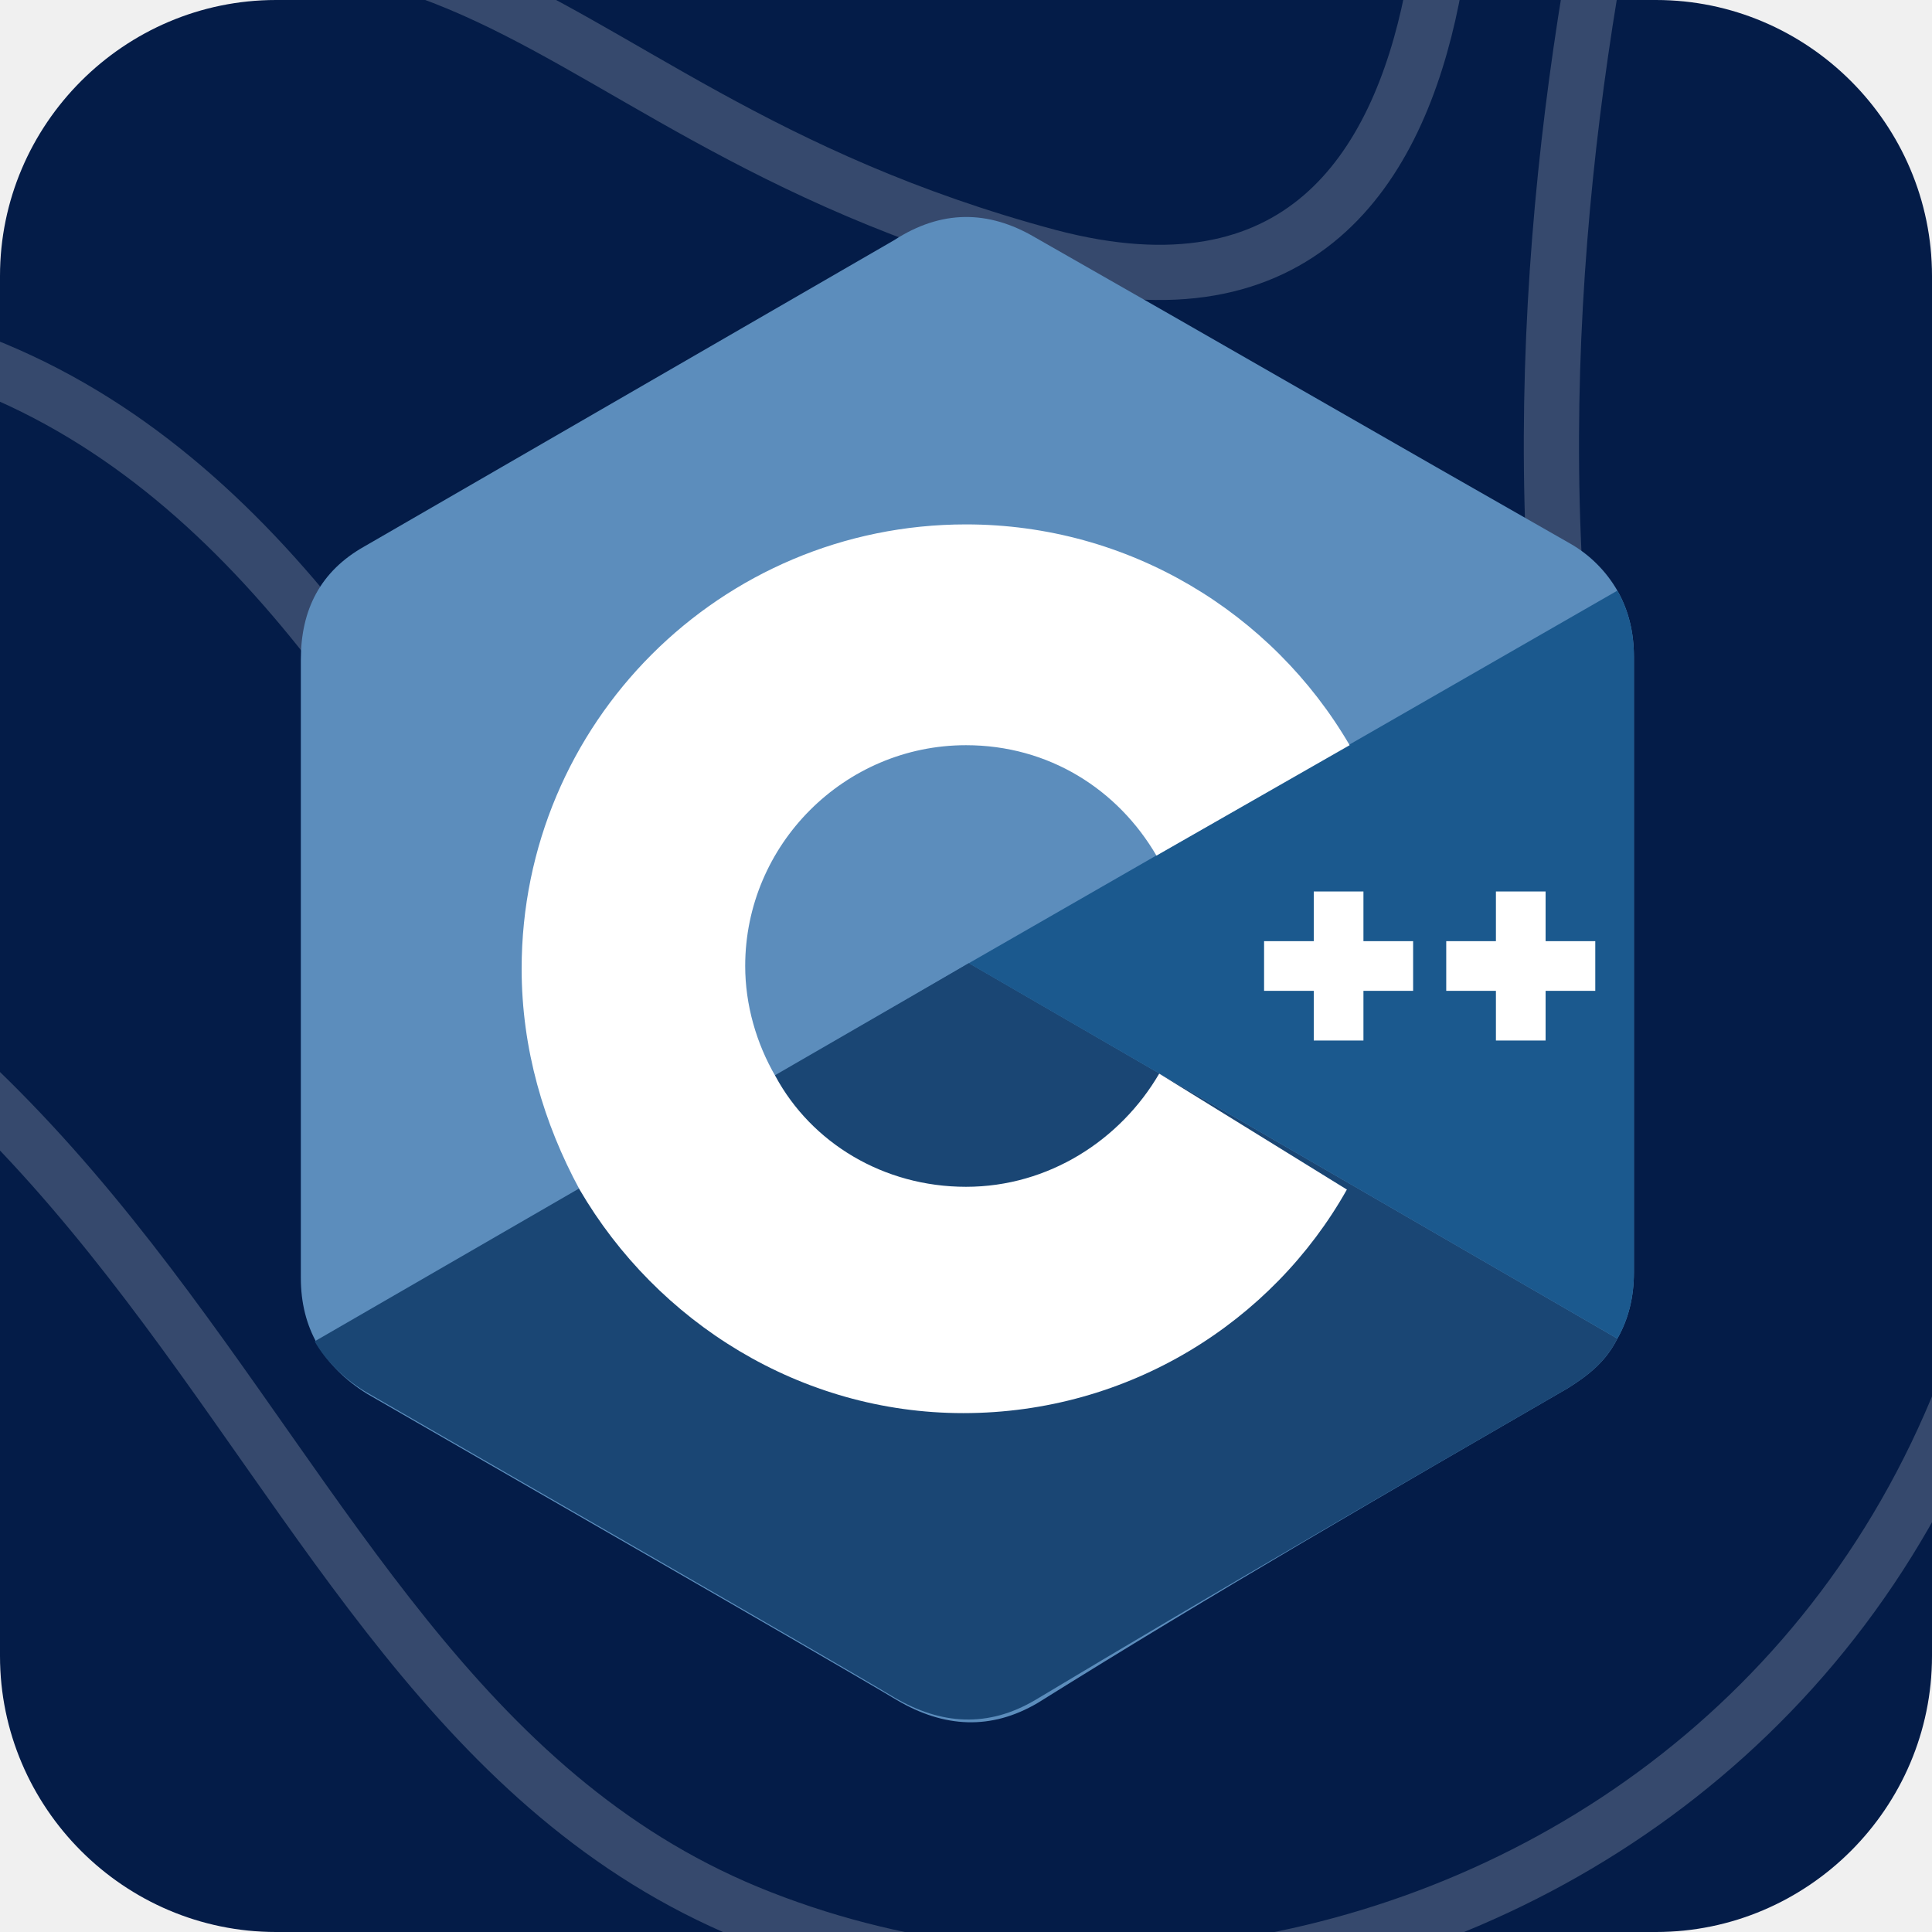
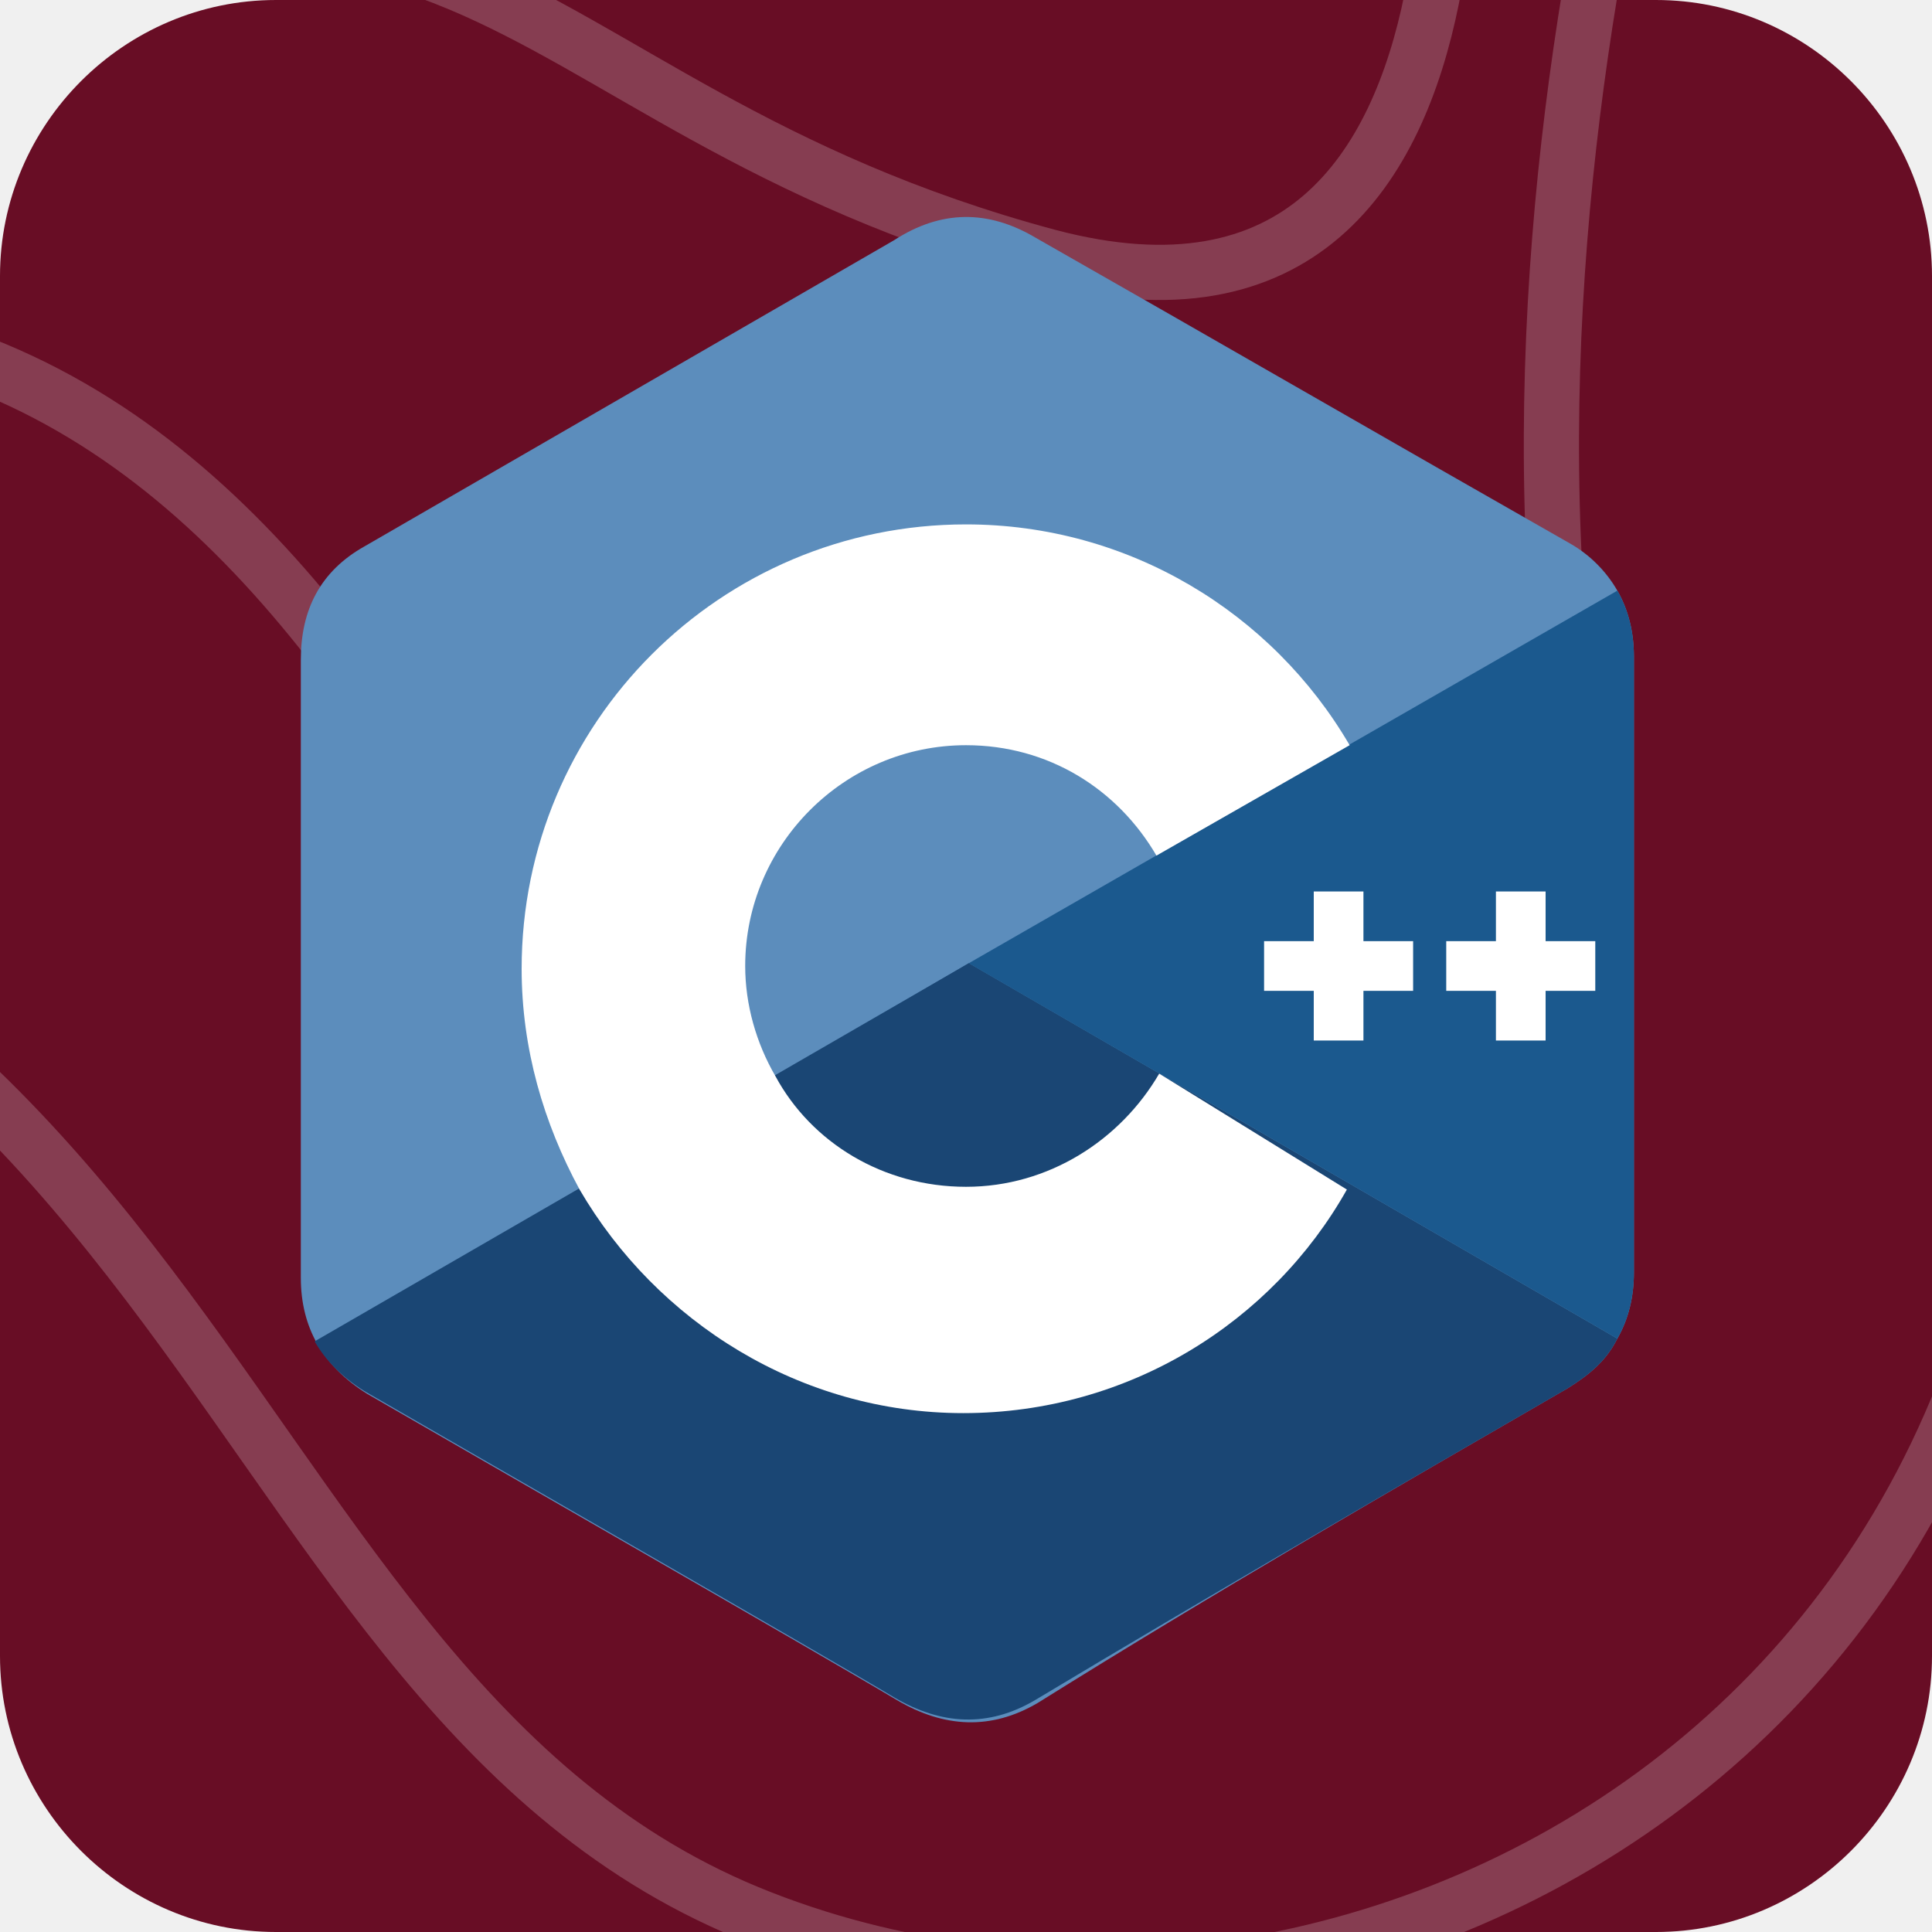
<svg xmlns="http://www.w3.org/2000/svg" xmlns:xlink="http://www.w3.org/1999/xlink" version="1.1" id="Layer_1" x="0px" y="0px" viewBox="0 0 70 70" style="enable-background:new 0 0 70 70;" xml:space="preserve">
  <style type="text/css">
- 	.st0{clip-path:url(#SVGID_00000082332440178781651080000000178341667904547769_);fill:#041C48;}
+ 	.st0{clip-path:url(#SVGID_00000082332440178781651080000000178341667904547769_);fill:#680d25;}
	
		.st1{clip-path:url(#SVGID_00000082332440178781651080000000178341667904547769_);fill:none;stroke:#FFFFFF;stroke-width:2;stroke-miterlimit:10;stroke-opacity:0.2;}
	.st2{display:none;clip-path:url(#SVGID_00000082332440178781651080000000178341667904547769_);}
	.st3{display:inline;fill:#E44D26;}
	.st4{display:inline;fill:#F16529;}
	.st5{display:inline;fill:#EBEBEB;}
	.st6{display:inline;fill:#FFFFFF;}
	.st7{fill:#5C8DBC;}
	.st8{fill:#1A4674;}
	.st9{fill:#1B598E;}
	.st10{fill:#FFFFFF;}
</style>
  <g>
    <defs>
      <path id="SVGID_1_" d="M10,0h50c5.5,0,10,4.5,10,10v50c0,5.5-4.5,10-10,10H10C4.5,70,0,65.5,0,60V10C0,4.5,4.5,0,10,0z" />
    </defs>
    <clipPath id="SVGID_00000072279827947323944840000003929168165495917227_">
      <use xlink:href="#SVGID_1_" style="overflow:visible;" />
    </clipPath>
-     <path style="clip-path:url(#SVGID_00000072279827947323944840000003929168165495917227_);fill:#041C48;" d="M10,0h50   c5.5,0,10,4.5,10,10v50c0,5.5-4.5,10-10,10H10C4.5,70,0,65.5,0,60V10C0,4.5,4.5,0,10,0z" />
+     <path style="clip-path:url(#SVGID_00000072279827947323944840000003929168165495917227_);fill:#680d25;" d="M10,0h50   c5.5,0,10,4.5,10,10v50c0,5.5-4.5,10-10,10H10C4.5,70,0,65.5,0,60V10C0,4.5,4.5,0,10,0z" />
    <path style="clip-path:url(#SVGID_00000072279827947323944840000003929168165495917227_);fill:none;stroke:#FFFFFF;stroke-width:2;stroke-miterlimit:10;stroke-opacity:0.2;" d="   M94.9-15.5c0,0-26.4,12.6-21.7,43.6C78.4,63,48,77.9,27.1,69.3C6.3,60.7,7.8,28.7-31.8,27.7c-40.4-1-48.9-41.2-48.9-41.2" />
    <path style="clip-path:url(#SVGID_00000072279827947323944840000003929168165495917227_);fill:none;stroke:#FFFFFF;stroke-width:2;stroke-miterlimit:10;stroke-opacity:0.2;" d="   M64.4-24.9c0,0-11.4,26.6-7.3,53c4.1,26.4-14.4,29.5-21.7,26.4C20.1,48.1,17.1,13.8-7.5,11.6C-26,9.9-50.9,23.2-64-6.9" />
    <path style="clip-path:url(#SVGID_00000072279827947323944840000003929168165495917227_);fill:none;stroke:#FFFFFF;stroke-width:2;stroke-miterlimit:10;stroke-opacity:0.2;" d="   M52.1-13c0,0,4.1,27.1-14.1,22.3C17.1,3.7,17.5-9.4-8.9,3c-9.4,4.4-47.2,5.7-39.6-18.5" />
    <path style="clip-path:url(#SVGID_00000072279827947323944840000003929168165495917227_);fill:none;stroke:#FFFFFF;stroke-width:2;stroke-miterlimit:10;stroke-opacity:0.2;" d="   M38.9,45.1c4.4,0,7.9-5.5,7.9-12.2s-3.5-12.2-7.9-12.2S31,26.2,31,32.9S34.5,45.1,38.9,45.1z" />
    <g style="display:none;clip-path:url(#SVGID_00000072279827947323944840000003929168165495917227_);">
      <path class="st3" d="M17.7,55l-4-45h43.6l-4,45l-17.8,5L17.7,55z" />
      <path class="st4" d="M35.5,56.2l14.4-4l3.4-38.4H35.5V56.2z" />
      <path class="st5" d="M35.5,30.4h-7.2l-0.5-5.7h7.7v-5.5H21.8l0.1,1.5l1.3,15.2h12.2V30.4z M35.5,44.7L35.5,44.7l-6.1-1.7L29,38.6    h-5.5l0.8,8.7l11.2,3.1l0,0V44.7z" />
      <path class="st6" d="M35.5,30.4v5.5h6.7L41.6,43l-6.1,1.7v5.7l11.2-3.1l0.1-0.9L48,31.9l0.1-1.5h-1.5H35.5z M35.5,19.2v5.5h13.2    l0.1-1.2l0.2-2.8l0.1-1.5H35.5z" />
    </g>
  </g>
  <g>
    <path class="st7" d="M59.2,23.8c0-0.9-0.2-1.7-0.6-2.4c-0.4-0.7-1-1.3-1.7-1.7C50.4,16,44,12.3,37.5,8.6c-1.7-1-3.4-1-5.1,0.1   c-2.6,1.5-15.4,8.9-19.2,11.1c-1.6,0.9-2.3,2.3-2.3,4.1c0,7.5,0,14.9,0,22.4c0,0.9,0.2,1.7,0.6,2.4c0.4,0.7,1,1.3,1.8,1.8   c3.8,2.2,16.7,9.6,19.2,11.1c1.7,1,3.4,1.1,5.1,0.1C44,57.7,50.4,54,56.8,50.3c0.8-0.5,1.4-1,1.8-1.8c0.4-0.7,0.6-1.5,0.6-2.4   C59.2,46.2,59.2,31.3,59.2,23.8" />
    <path class="st8" d="M35.1,34.9L11.4,48.6c0.4,0.7,1,1.3,1.8,1.8c3.8,2.2,16.7,9.6,19.2,11.1c1.7,1,3.4,1.1,5.1,0.1   C44,57.7,50.4,54,56.8,50.3c0.8-0.5,1.4-1,1.8-1.8L35.1,34.9" />
    <path class="st8" d="M28.1,39c1.4,2.4,4,4,6.9,4c3,0,5.6-1.6,7-4.1l-6.9-4L28.1,39" />
    <path class="st9" d="M59.2,23.8c0-0.9-0.2-1.7-0.6-2.4L35.1,34.9l23.5,13.6c0.4-0.7,0.6-1.5,0.6-2.4C59.2,46.2,59.2,31.3,59.2,23.8   " />
    <path class="st10" d="M57.9,35.9H56v1.8h-1.8v-1.8h-1.8v-1.8h1.8v-1.8H56v1.8h1.8V35.9 M51.2,35.9h-1.8v1.8h-1.8v-1.8h-1.8v-1.8   h1.8v-1.8h1.8v1.8h1.8V35.9" />
    <path class="st10" d="M42,38.9c-1.4,2.4-4,4.1-7,4.1c-3,0-5.6-1.6-6.9-4c-0.7-1.2-1.1-2.6-1.1-4c0-4.4,3.6-8,8-8c3,0,5.5,1.6,6.9,4   l7-4c-2.8-4.8-8-8-13.9-8c-8.9,0-16.1,7.2-16.1,16.1c0,2.9,0.8,5.6,2.1,8c2.8,4.8,8,8.1,13.9,8.1c6,0,11.2-3.3,13.9-8.1L42,38.9" />
  </g>
</svg>
